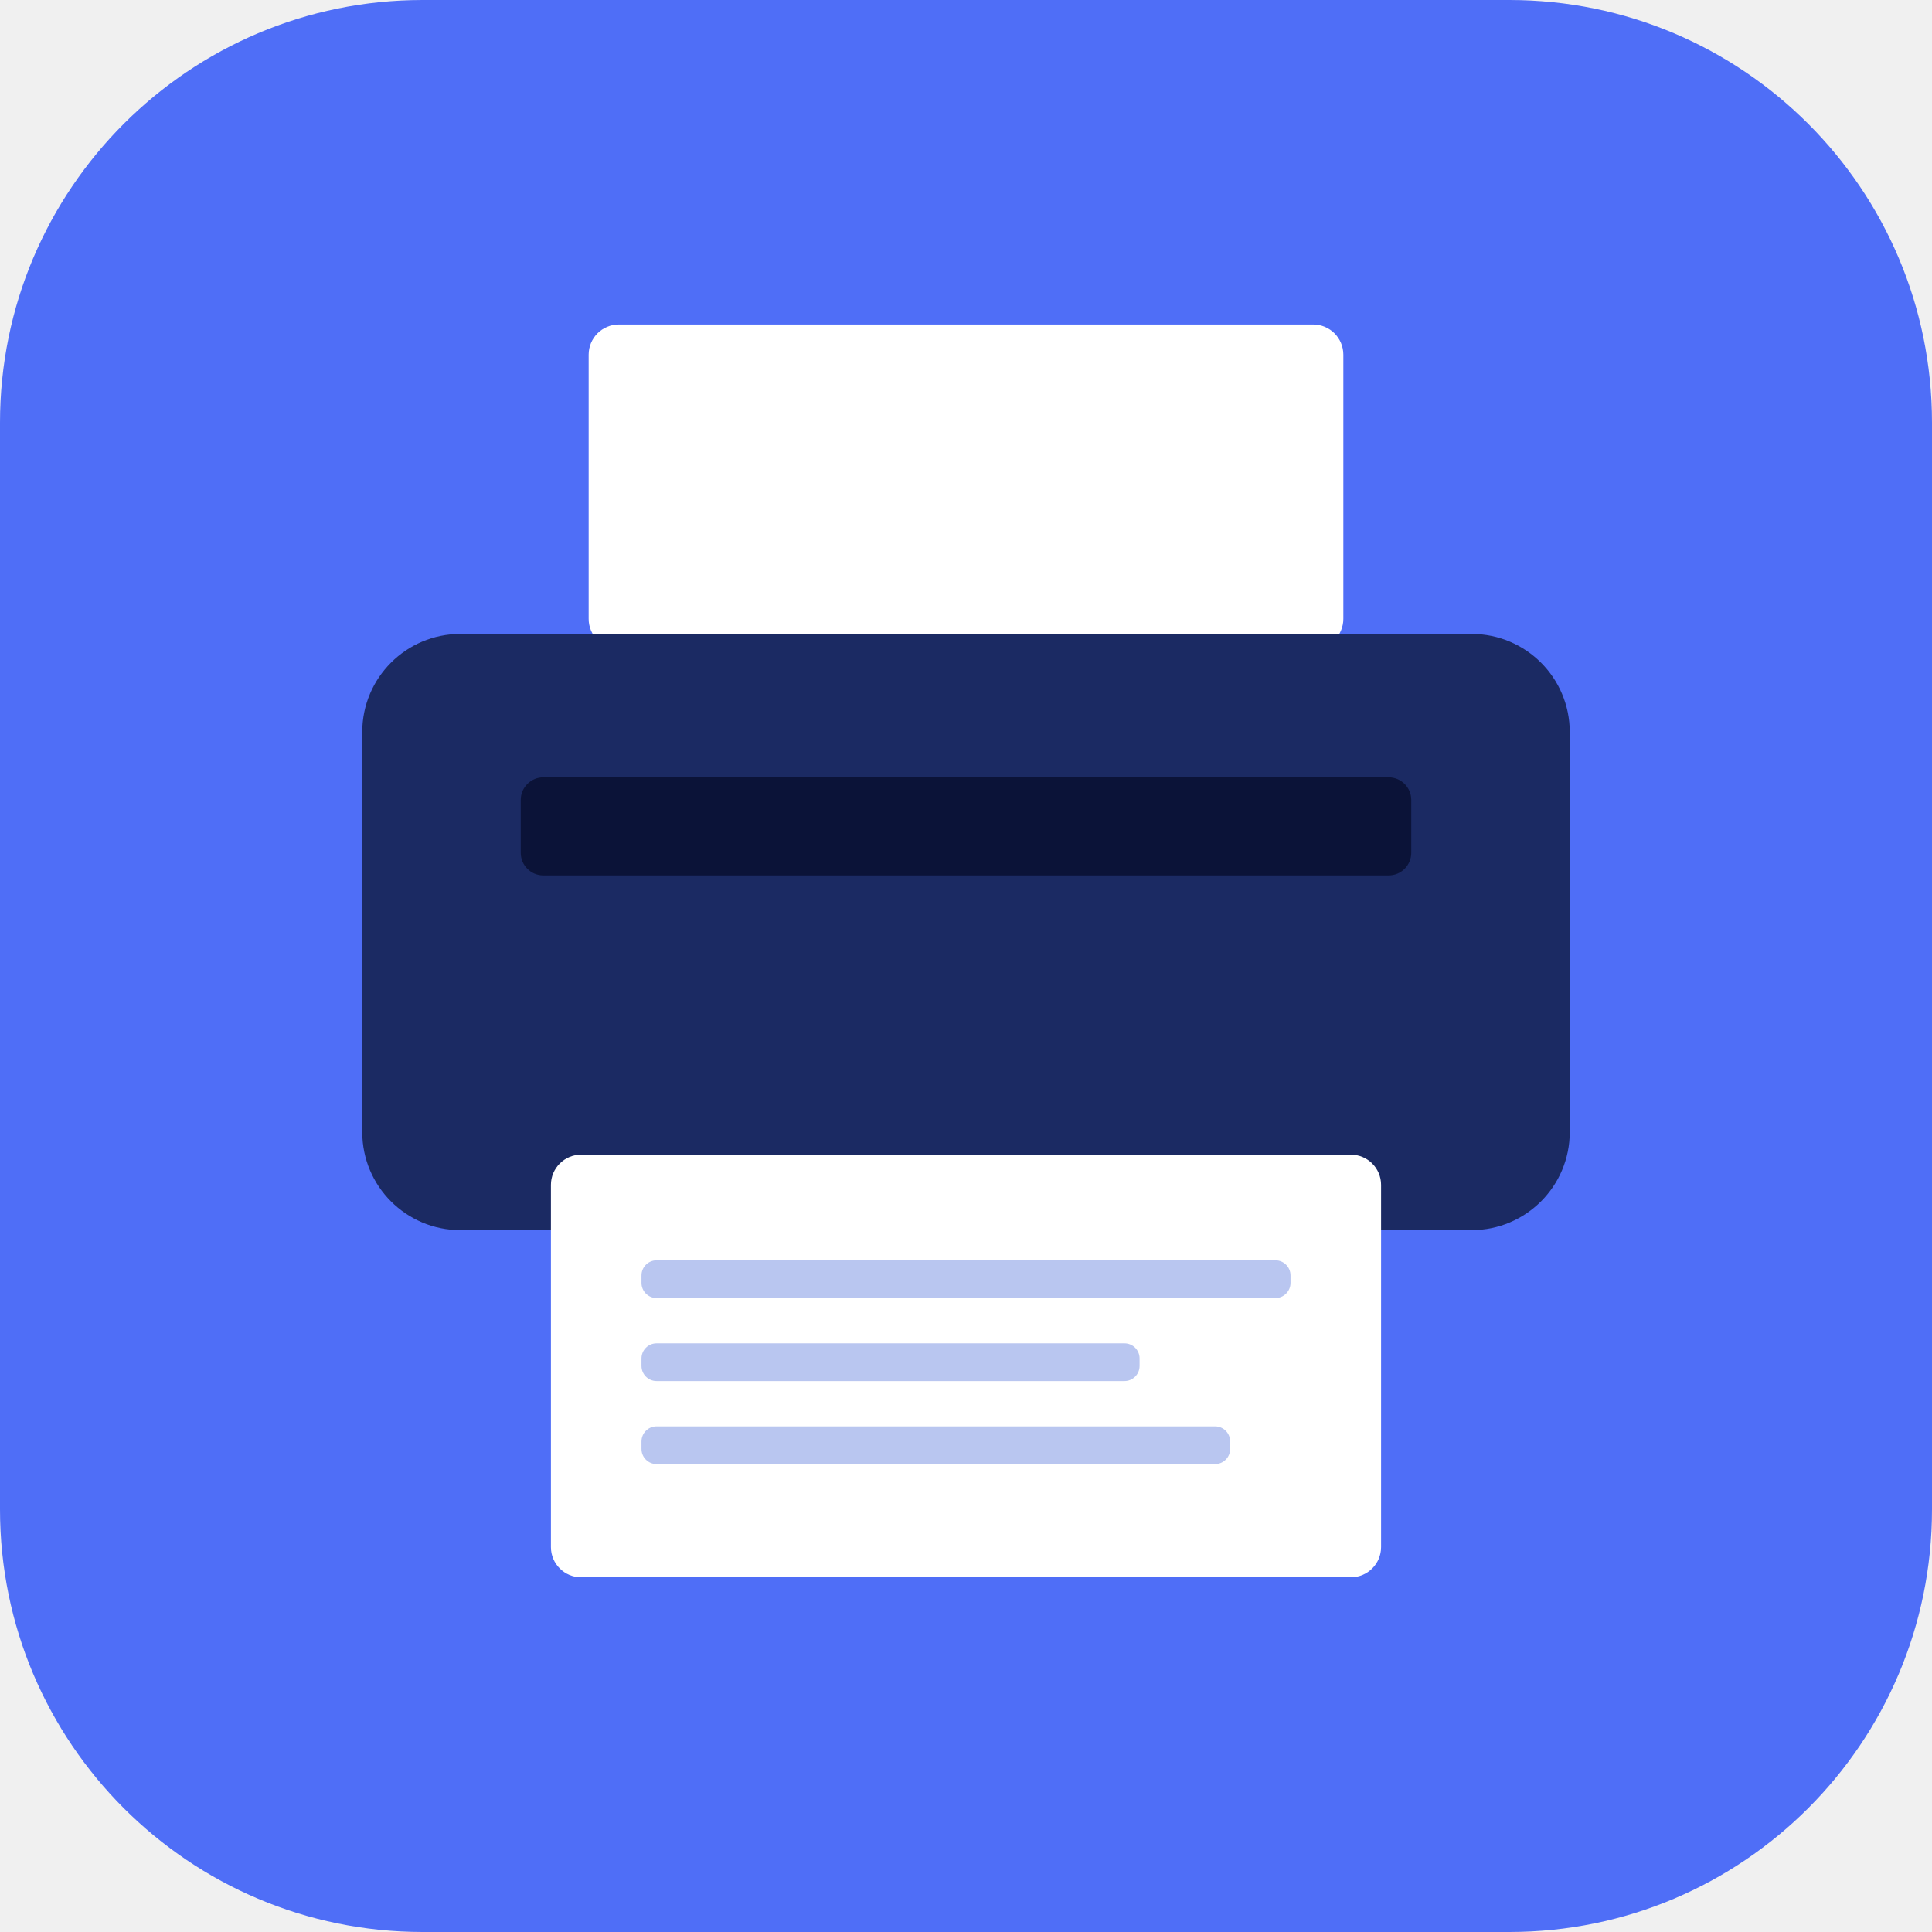
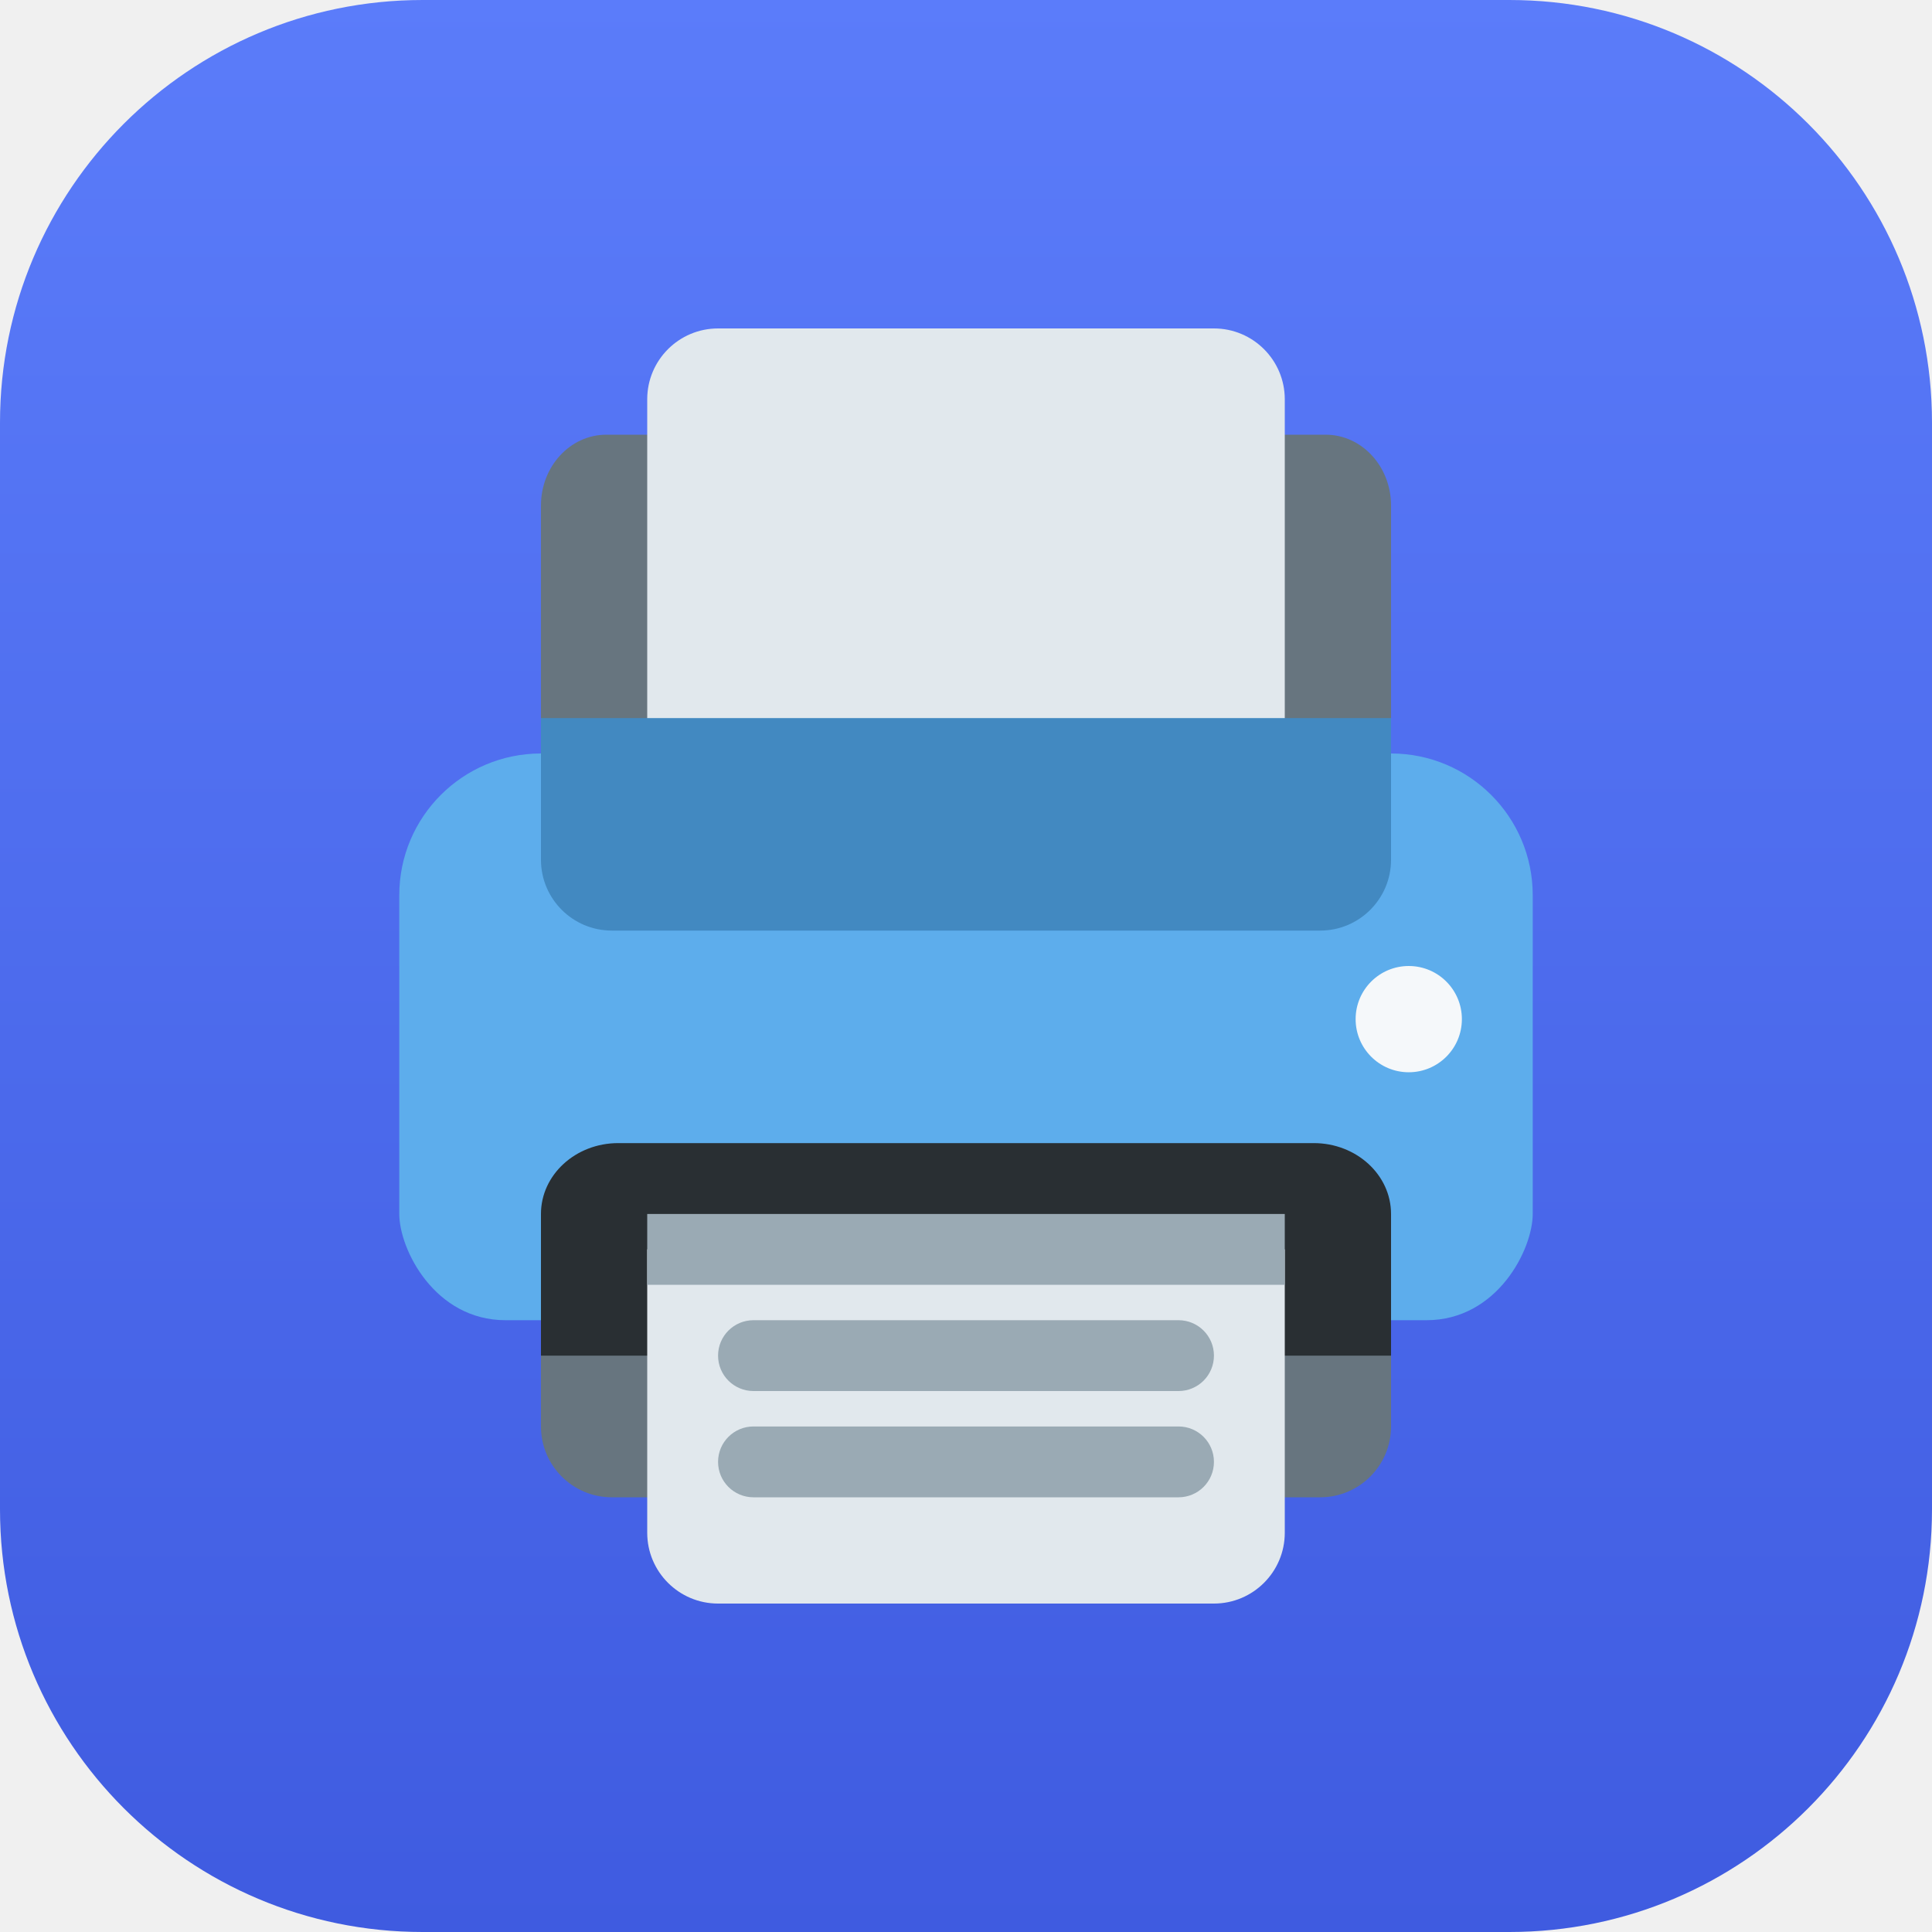
- <svg xmlns="http://www.w3.org/2000/svg" viewBox="0 0 512 512" width="512" height="512" role="img" aria-label="学生打印记录系统">
-   <rect width="512" height="512" rx="112" fill="#4f6ef7" />
-   <rect x="156" y="86" width="200" height="86" rx="8" fill="#ffffff" />
-   <rect x="96" y="168" width="320" height="158" rx="26" fill="#1b2a63" />
-   <rect x="138" y="206" width="236" height="26" rx="6" fill="#0b1338" />
-   <rect x="146" y="306" width="220" height="112" rx="8" fill="#ffffff" />
-   <rect x="170" y="334" width="172" height="10" rx="4" fill="#b9c6f0" />
-   <rect x="170" y="356" width="132" height="10" rx="4" fill="#b9c6f0" />
-   <rect x="170" y="378" width="156" height="10" rx="4" fill="#b9c6f0" />
+ <svg xmlns="http://www.w3.org/2000/svg" viewBox="0 0 512 512" width="512" height="512" role="img" aria-label="打印记录系统">
+   <defs>
+     <linearGradient id="bg" x1="0" y1="0" x2="0" y2="1">
+       <stop offset="0" stop-color="#5b7cfa" />
+       <stop offset="1" stop-color="#3f5be0" />
+     </linearGradient>
+   </defs>
+   <rect width="512" height="512" rx="112" fill="url(#bg)" />
+   <g transform="translate(87.04 87.04) scale(9.3867)">
+     <path fill="#67757F" d="M30 12H6V5c0-1.105.826-2 1.846-2h20.309C29.173 3 30 3.895 30 5v7zm0 19c0 1.104-.896 2-2 2H8c-1.104 0-2-.896-2-2v-3h24v3z" />
+     <path fill="#E1E8ED" d="M27 12H9V2c0-1.105.896-2 2-2h14c1.104 0 2 .896 2 2v10z" />
+     <path fill="#5DADEC" d="M34 25c0 1-1 3-3 3H5c-2 0-3-2-3-3v-9c0-2.209 1.791-4 4-4h24c2.209 0 4 1.791 4 4v9z" />
+     <path fill="#292F33" d="M30 25c0-1.104-.978-2-2.182-2H8.182C6.977 23 6 23.896 6 25v4h24v-4z" />
+     <path fill="#4289C1" d="M30 15c0 1.104-.896 2-2 2H8c-1.104 0-2-.896-2-2v-4h24v4z" />
+     <path fill="#E1E8ED" d="M27 34c0 1.104-.896 2-2 2H11c-1.104 0-2-.896-2-2v-8h18v8z" />
+     <path fill="#9AAAB4" d="M25 29c0 .553-.447 1-1 1H12c-.552 0-1-.447-1-1 0-.553.448-1 1-1h12c.553 0 1 .447 1 1z" />
+     <circle fill="#F5F8FA" cx="30.5" cy="19.5" r="1.5" />
+     <path fill="#9AAAB4" d="M25 32c0 .553-.447 1-1 1H12c-.552 0-1-.447-1-1 0-.553.448-1 1-1h12c.553 0 1 .447 1 1zM9 25h18v2H9z" />
+   </g>
</svg>
